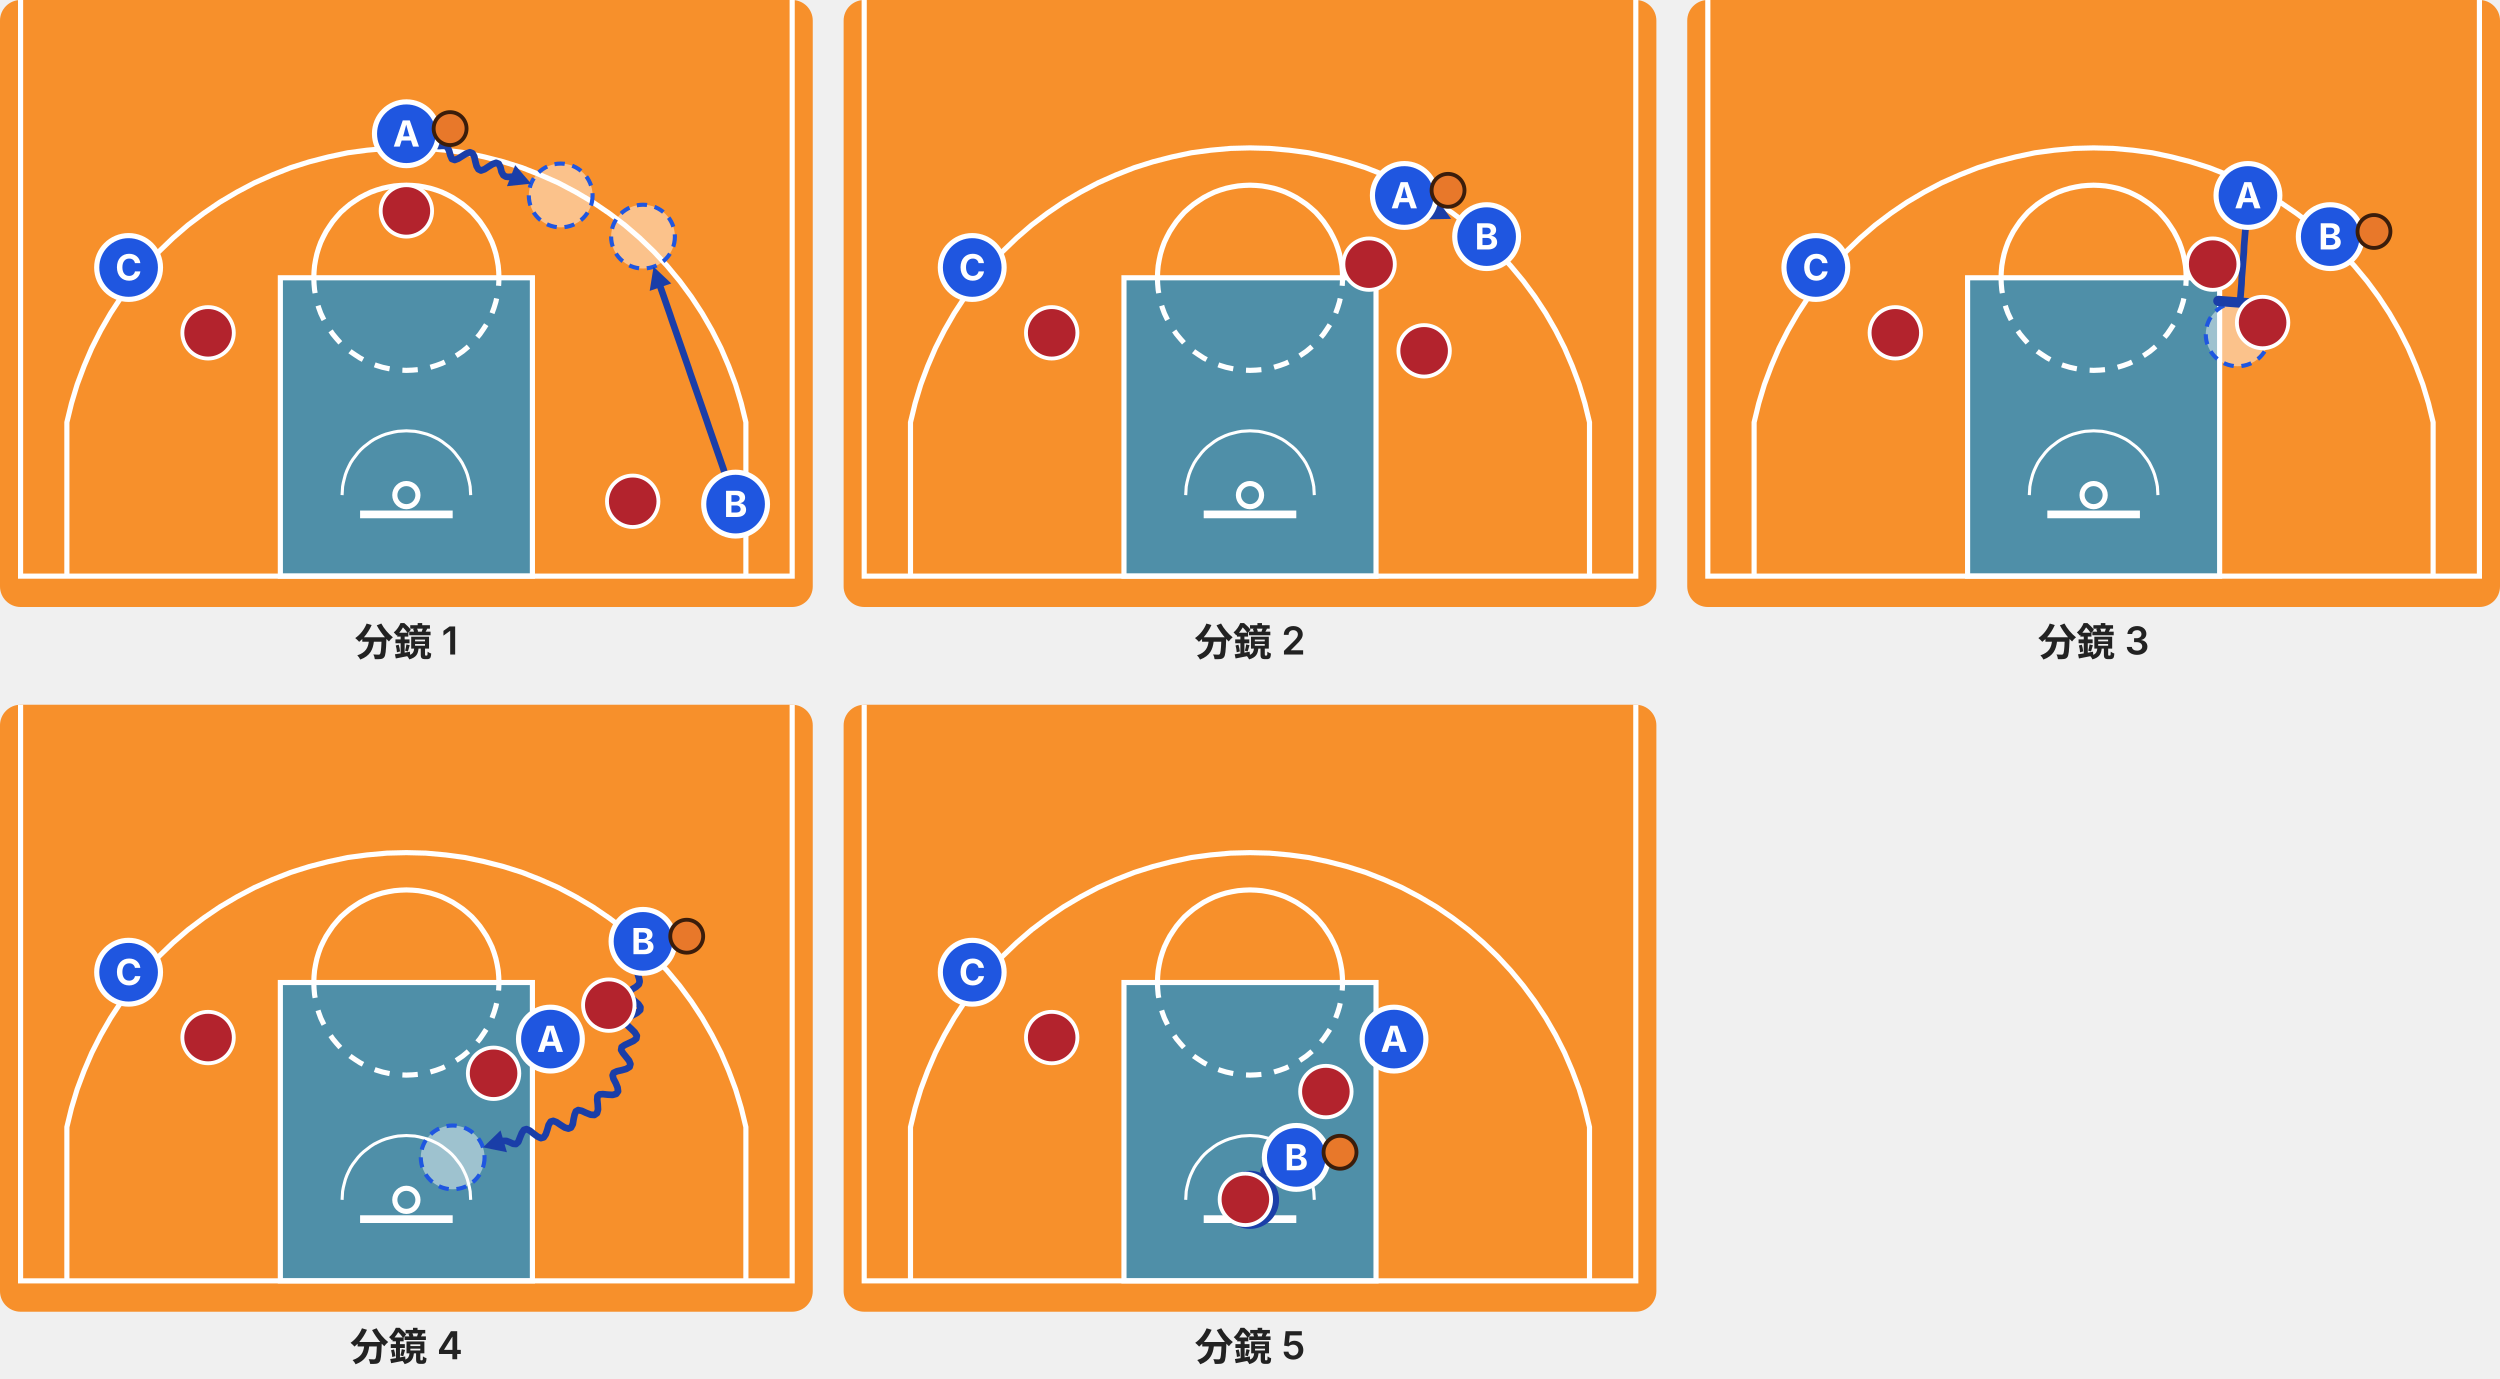
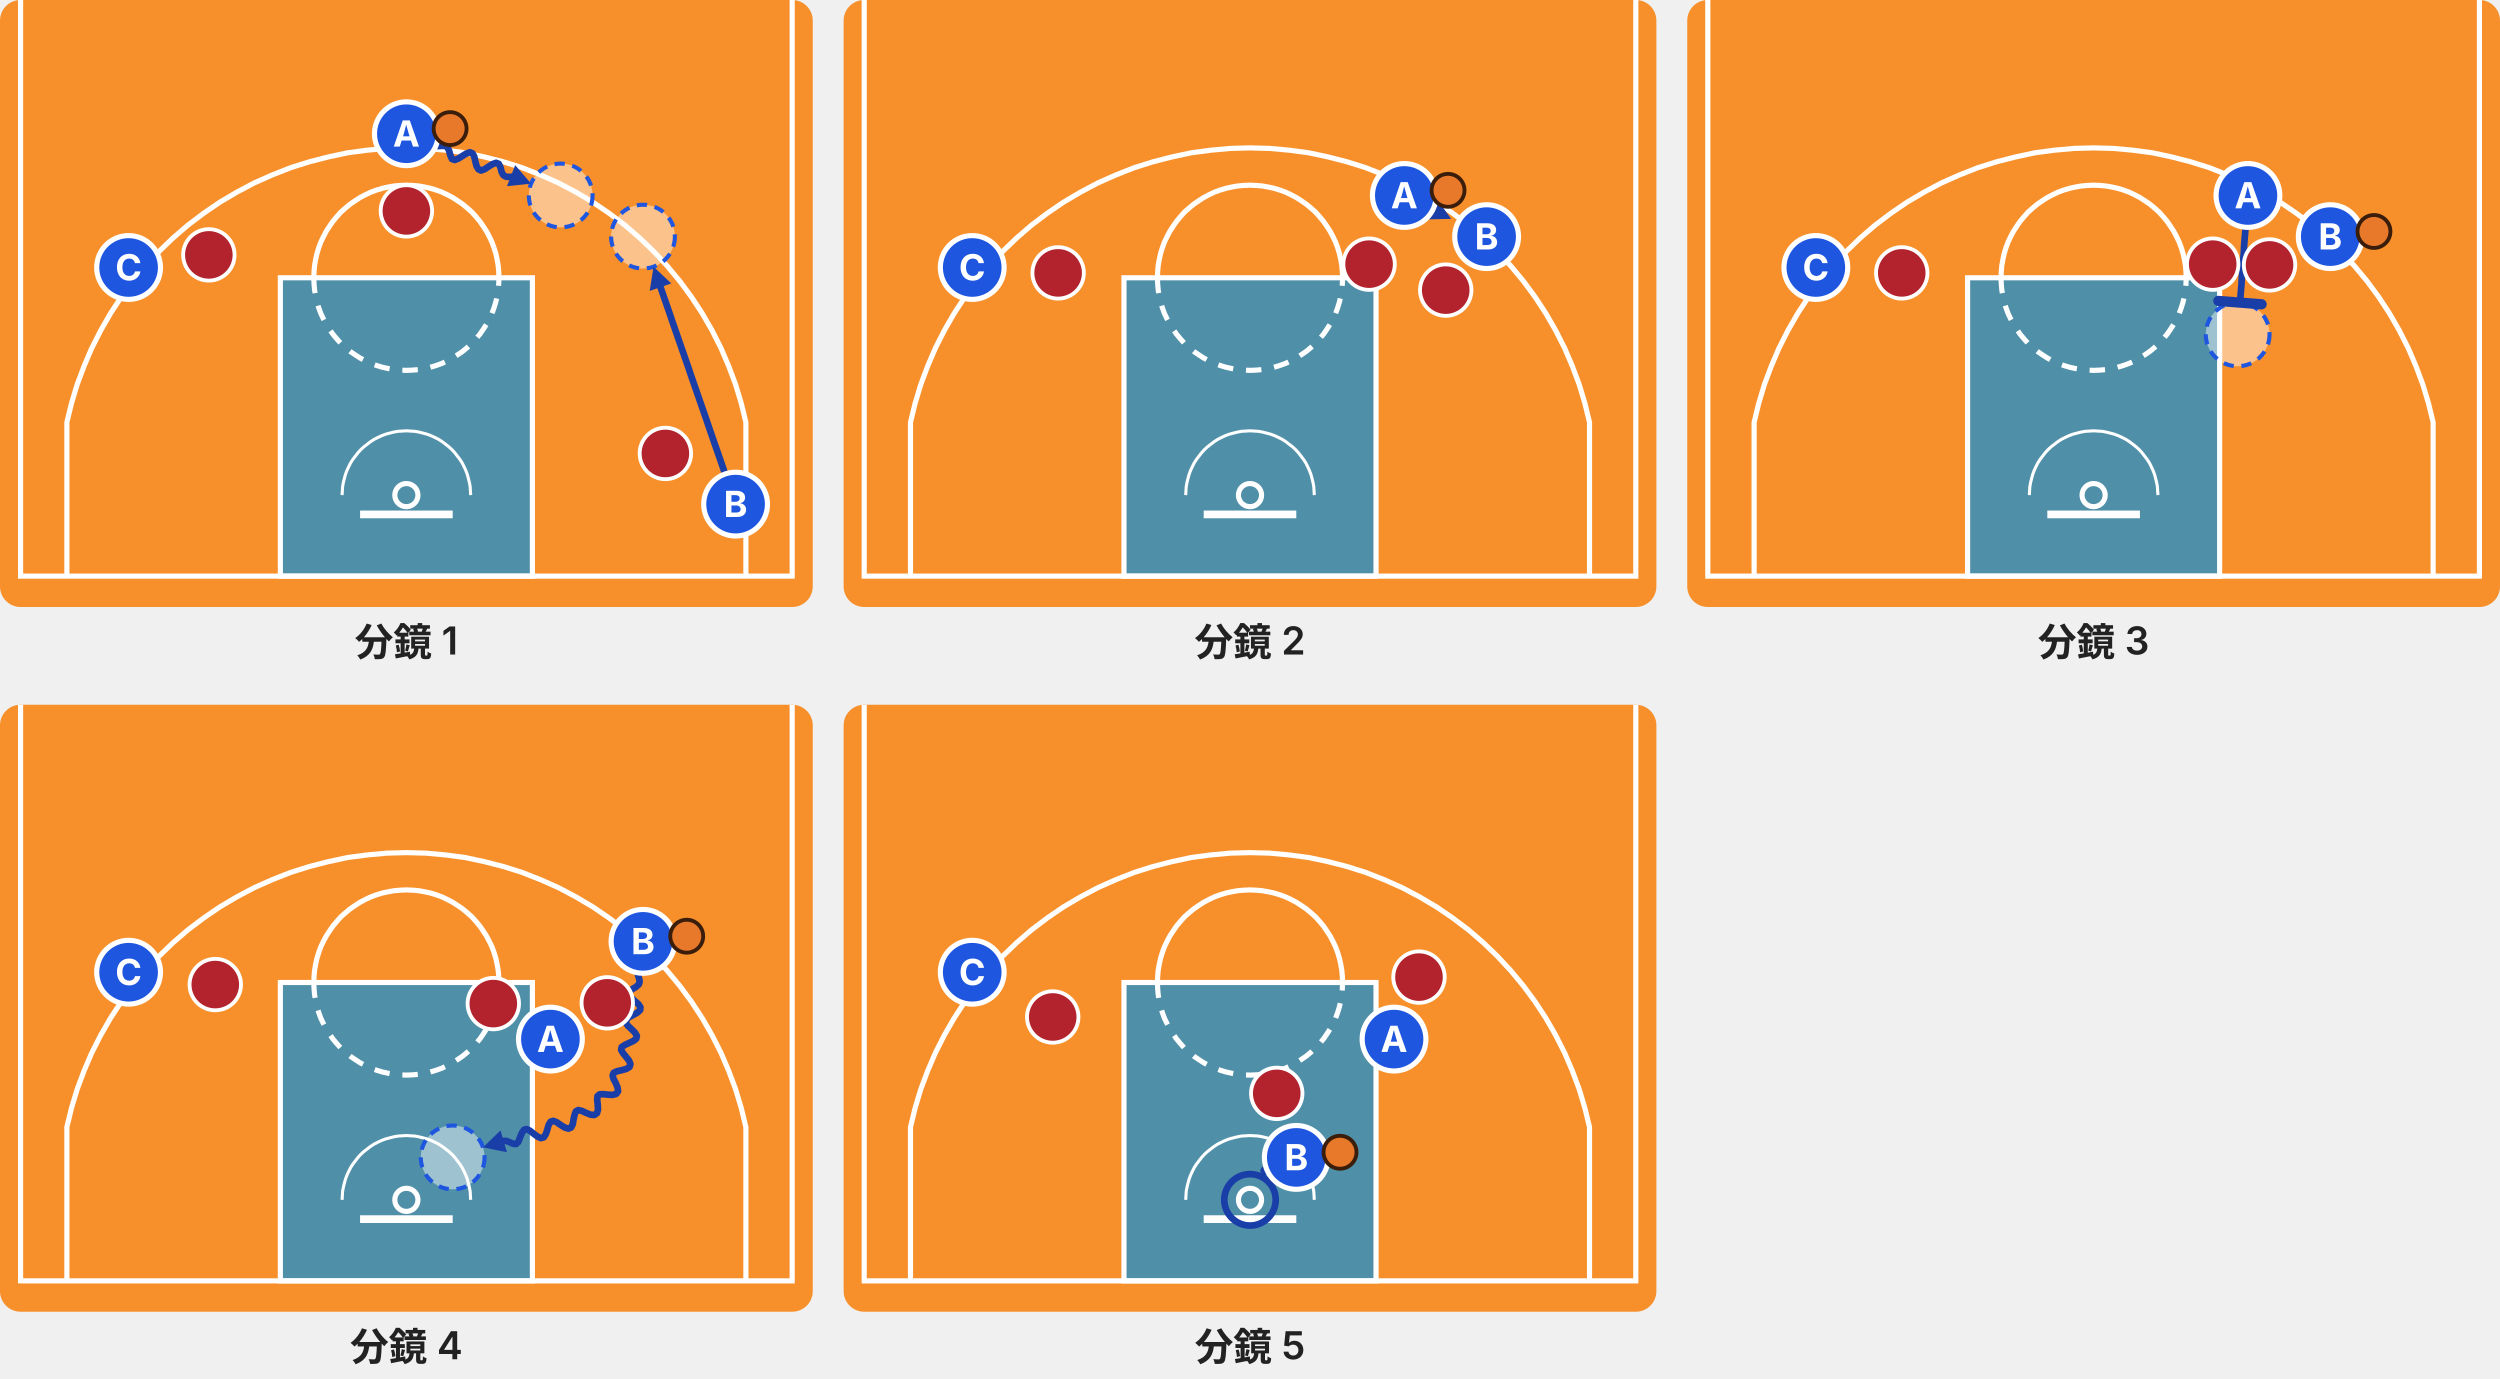
<svg xmlns="http://www.w3.org/2000/svg" viewBox="0 0 972.0 536.0" width="972.0" height="536.0" font-family="-apple-system, 'PingFang TC', 'Noto Sans TC', sans-serif">
  <g transform="translate(0,0)">
    <rect width="316.0" height="236.0" rx="8" fill="#f7902b" />
    <rect x="109.0" y="108.0" width="98.0" height="116.0" fill="#4f8fa8" stroke="#ffffff" stroke-width="2" />
    <polyline points="8.0,0.0 8.0,224.0 308.0,224.0 308.0,0.0" fill="none" stroke="#ffffff" stroke-width="2" />
    <polyline points="194.0,108.0 193.9,105.6 193.7,103.3 193.3,101.0 192.8,98.7 192.1,96.4 191.3,94.2 190.3,92.1 189.2,90.0 187.9,88.0 186.6,86.1 185.1,84.3 183.5,82.5 181.7,80.9 179.9,79.4 178.0,78.1 176.0,76.8 173.9,75.7 171.8,74.7 169.6,73.9 167.3,73.2 165.0,72.7 162.7,72.3 160.4,72.1 158.0,72.0 155.6,72.1 153.3,72.3 151.0,72.7 148.7,73.2 146.4,73.9 144.2,74.7 142.1,75.7 140.0,76.8 138.0,78.1 136.1,79.4 134.3,80.9 132.5,82.5 130.9,84.3 129.4,86.1 128.1,88.0 126.8,90.0 125.7,92.1 124.7,94.2 123.9,96.4 123.2,98.7 122.7,101.0 122.3,103.3 122.1,105.6 122.0,108.0" fill="none" stroke="#ffffff" stroke-width="2" />
    <polyline points="122.0,108.0 122.1,110.4 122.3,112.7 122.7,115.0 123.2,117.3 123.9,119.6 124.7,121.8 125.7,123.9 126.8,126.0 128.1,128.0 129.4,129.9 130.9,131.7 132.5,133.5 134.3,135.1 136.1,136.6 138.0,137.9 140.0,139.2 142.1,140.3 144.2,141.3 146.4,142.1 148.7,142.8 151.0,143.3 153.3,143.7 155.6,143.9 158.0,144.0 160.4,143.9 162.7,143.7 165.0,143.3 167.3,142.8 169.6,142.1 171.8,141.3 173.9,140.3 176.0,139.2 178.0,137.9 179.9,136.6 181.7,135.1 183.5,133.5 185.1,131.7 186.6,129.9 187.9,128.0 189.2,126.0 190.3,123.9 191.3,121.8 192.1,119.6 192.8,117.3 193.3,115.0 193.7,112.7 193.9,110.4 194.0,108.0" fill="none" stroke="#ffffff" stroke-width="2" stroke-dasharray="6 5" />
    <polyline points="290.0,224.0 290.0,164.2 288.2,156.8 286.0,149.5 283.3,142.3 280.3,135.3 276.8,128.4 273.0,121.8 268.8,115.4 264.3,109.3 259.4,103.4 254.2,97.8 248.7,92.5 242.9,87.5 236.8,82.9 230.5,78.6 223.9,74.7 217.1,71.1 210.1,68.0 203.0,65.2 195.7,62.9 188.3,61.0 180.8,59.4 173.3,58.4 165.6,57.7 158.0,57.5 150.4,57.7 142.7,58.4 135.2,59.4 127.7,61.0 120.3,62.9 113.0,65.2 105.9,68.0 98.9,71.1 92.1,74.7 85.5,78.6 79.2,82.9 73.1,87.5 67.3,92.5 61.8,97.8 56.6,103.4 51.7,109.3 47.2,115.4 43.0,121.8 39.2,128.4 35.7,135.3 32.7,142.3 30.0,149.5 27.8,156.8 26.0,164.2 26.0,224.0" fill="none" stroke="#ffffff" stroke-width="2" />
    <polyline points="183.0,192.5 182.9,190.9 182.8,189.2 182.5,187.6 182.1,186.0 181.7,184.5 181.1,182.9 180.4,181.4 179.7,180.0 178.8,178.6 177.8,177.3 176.8,176.0 175.7,174.8 174.5,173.7 173.2,172.7 171.9,171.7 170.5,170.8 169.1,170.1 167.6,169.4 166.0,168.8 164.5,168.4 162.9,168.0 161.3,167.7 159.6,167.6 158.0,167.5 156.4,167.6 154.7,167.7 153.1,168.0 151.5,168.4 150.0,168.8 148.4,169.4 146.9,170.1 145.5,170.8 144.1,171.7 142.8,172.7 141.5,173.7 140.3,174.8 139.2,176.0 138.2,177.3 137.2,178.6 136.3,180.0 135.6,181.4 134.9,182.9 134.3,184.5 133.9,186.0 133.5,187.6 133.2,189.2 133.1,190.9 133.0,192.5" fill="none" stroke="#ffffff" stroke-width="1.2" />
    <line x1="140.0" y1="200.0" x2="176.0" y2="200.0" stroke="#ffffff" stroke-width="3" />
    <circle cx="158.0" cy="192.5" r="4.5" fill="none" stroke="#ffffff" stroke-width="2" />
    <circle cx="218.0" cy="76.0" r="12.4" fill="#ffffff" fill-opacity="0.45" stroke="#1f56e0" stroke-width="1.6" stroke-dasharray="4 3" />
    <circle cx="250.0" cy="92.0" r="12.4" fill="#ffffff" fill-opacity="0.45" stroke="#1f56e0" stroke-width="1.6" stroke-dasharray="4 3" />
    <polyline points="169.5,56.6 170.6,56.8 171.8,56.7 173.0,56.7 174.0,57.3 174.6,58.6 175.1,60.4 175.7,61.8 176.8,62.2 178.1,61.7 179.7,60.7 181.3,59.7 182.7,59.2 183.7,59.6 184.4,60.9 184.8,62.7 185.3,64.6 186.0,65.8 187.0,66.3 188.4,65.8 189.9,64.8 191.5,63.8 192.9,63.3 193.9,63.7 194.6,65.1 195.0,66.8 195.7,68.1 196.7,68.7 197.8,68.8 199.0,68.7 200.2,68.9 200.2,68.9" fill="none" stroke="#1a3ea8" stroke-width="2.6" stroke-linecap="round" stroke-linejoin="round" />
    <polygon points="206.5,71.4 200.3,64.2 197.1,72.4" fill="#1a3ea8" />
    <polyline points="281.9,184.3 281.2,182.1 280.4,179.8 279.6,177.5 278.8,175.2 278.0,172.9 277.2,170.6 276.4,168.3 275.6,166.0 274.8,163.6 274.0,161.3 273.2,159.0 272.4,156.7 271.6,154.4 270.8,152.1 270.0,149.8 269.2,147.5 268.4,145.2 267.6,142.8 266.8,140.5 266.0,138.2 265.2,135.9 264.4,133.6 263.6,131.3 262.8,129.0 262.0,126.7 261.2,124.4 260.4,122.0 259.6,119.7 258.8,117.4 258.0,115.1 257.2,112.8 256.4,110.5 256.3,110.1" fill="none" stroke="#1a3ea8" stroke-width="2.6" stroke-linecap="round" stroke-linejoin="round" />
    <polygon points="254.1,103.7 252.6,113.1 261.0,110.2" fill="#1a3ea8" />
    <circle cx="158.0" cy="82.0" r="10.0" fill="#b3232d" stroke="#fff" stroke-width="1.5" />
-     <circle cx="246.0" cy="194.9" r="10.0" fill="#b3232d" stroke="#fff" stroke-width="1.5" />
-     <circle cx="80.9" cy="129.4" r="10.0" fill="#b3232d" stroke="#fff" stroke-width="1.5" />
+     <circle cx="258.7" cy="176.3" r="10.0" fill="#b3232d" stroke="#fff" stroke-width="1.5" />
+     <circle cx="81.2" cy="99.1" r="10.0" fill="#b3232d" stroke="#fff" stroke-width="1.5" />
    <circle cx="158.0" cy="52.0" r="12.4" fill="#1f56e0" stroke="#fff" stroke-width="2" />
    <text x="158.0" y="57.0" font-size="14" font-weight="700" fill="#fff" text-anchor="middle">A</text>
    <circle cx="286.0" cy="196.0" r="12.4" fill="#1f56e0" stroke="#fff" stroke-width="2" />
    <text x="286.0" y="201.0" font-size="14" font-weight="700" fill="#fff" text-anchor="middle">B</text>
    <circle cx="50.0" cy="104.0" r="12.4" fill="#1f56e0" stroke="#fff" stroke-width="2" />
    <text x="50.0" y="109.0" font-size="14" font-weight="700" fill="#fff" text-anchor="middle">C</text>
    <circle cx="175.0" cy="50.0" r="6.4" fill="#e8782a" stroke="#3b1d0b" stroke-width="1.5" />
    <text x="158.0" y="255.0" font-size="15" font-weight="600" fill="#222" text-anchor="middle">分鏡 1</text>
  </g>
  <g transform="translate(328,0)">
    <rect width="316.0" height="236.0" rx="8" fill="#f7902b" />
    <rect x="109.0" y="108.0" width="98.0" height="116.0" fill="#4f8fa8" stroke="#ffffff" stroke-width="2" />
    <polyline points="8.0,0.0 8.0,224.0 308.0,224.0 308.0,0.0" fill="none" stroke="#ffffff" stroke-width="2" />
    <polyline points="194.0,108.0 193.9,105.6 193.7,103.3 193.3,101.0 192.8,98.7 192.1,96.4 191.3,94.2 190.3,92.1 189.2,90.0 187.9,88.0 186.6,86.1 185.1,84.3 183.5,82.5 181.7,80.9 179.9,79.4 178.0,78.1 176.0,76.8 173.9,75.7 171.8,74.7 169.6,73.9 167.3,73.2 165.0,72.7 162.7,72.3 160.4,72.1 158.0,72.0 155.6,72.1 153.3,72.3 151.0,72.7 148.7,73.2 146.4,73.9 144.2,74.7 142.1,75.7 140.0,76.8 138.0,78.1 136.1,79.4 134.3,80.9 132.5,82.5 130.9,84.3 129.4,86.1 128.1,88.0 126.8,90.0 125.7,92.1 124.7,94.2 123.9,96.4 123.2,98.7 122.7,101.0 122.3,103.3 122.1,105.6 122.0,108.0" fill="none" stroke="#ffffff" stroke-width="2" />
    <polyline points="122.0,108.0 122.1,110.4 122.3,112.7 122.7,115.0 123.2,117.3 123.9,119.6 124.7,121.8 125.7,123.9 126.8,126.0 128.1,128.0 129.4,129.9 130.9,131.7 132.5,133.5 134.3,135.1 136.1,136.6 138.0,137.9 140.0,139.2 142.1,140.3 144.2,141.3 146.4,142.1 148.7,142.8 151.0,143.3 153.3,143.7 155.6,143.9 158.0,144.0 160.4,143.9 162.7,143.7 165.0,143.3 167.3,142.8 169.6,142.1 171.8,141.3 173.9,140.3 176.0,139.2 178.0,137.9 179.9,136.6 181.7,135.1 183.5,133.5 185.1,131.7 186.6,129.9 187.9,128.0 189.2,126.0 190.3,123.9 191.3,121.8 192.1,119.6 192.8,117.3 193.3,115.0 193.7,112.7 193.9,110.4 194.0,108.0" fill="none" stroke="#ffffff" stroke-width="2" stroke-dasharray="6 5" />
    <polyline points="290.0,224.0 290.0,164.2 288.2,156.8 286.0,149.5 283.3,142.3 280.3,135.3 276.8,128.4 273.0,121.8 268.8,115.4 264.3,109.3 259.4,103.4 254.2,97.8 248.7,92.5 242.9,87.5 236.8,82.9 230.5,78.6 223.9,74.7 217.1,71.1 210.1,68.0 203.0,65.2 195.7,62.9 188.3,61.0 180.8,59.4 173.3,58.4 165.6,57.7 158.0,57.5 150.4,57.7 142.7,58.4 135.2,59.4 127.7,61.0 120.3,62.9 113.0,65.2 105.9,68.0 98.9,71.1 92.1,74.7 85.5,78.6 79.2,82.9 73.1,87.5 67.3,92.5 61.8,97.8 56.6,103.4 51.7,109.3 47.2,115.4 43.0,121.8 39.2,128.4 35.7,135.3 32.7,142.3 30.0,149.5 27.8,156.8 26.0,164.2 26.0,224.0" fill="none" stroke="#ffffff" stroke-width="2" />
    <polyline points="183.0,192.5 182.9,190.9 182.8,189.2 182.5,187.6 182.1,186.0 181.7,184.5 181.1,182.9 180.4,181.4 179.7,180.0 178.8,178.6 177.8,177.3 176.8,176.0 175.7,174.8 174.5,173.7 173.2,172.7 171.9,171.7 170.5,170.8 169.1,170.1 167.6,169.4 166.0,168.8 164.5,168.4 162.9,168.0 161.3,167.7 159.6,167.6 158.0,167.5 156.4,167.6 154.7,167.7 153.1,168.0 151.5,168.4 150.0,168.8 148.4,169.4 146.9,170.1 145.5,170.8 144.1,171.7 142.8,172.7 141.5,173.7 140.3,174.8 139.2,176.0 138.2,177.3 137.2,178.6 136.3,180.0 135.6,181.4 134.9,182.9 134.3,184.5 133.9,186.0 133.5,187.6 133.2,189.2 133.1,190.9 133.0,192.5" fill="none" stroke="#ffffff" stroke-width="1.2" />
    <line x1="140.0" y1="200.0" x2="176.0" y2="200.0" stroke="#ffffff" stroke-width="3" />
    <circle cx="158.0" cy="192.5" r="4.5" fill="none" stroke="#ffffff" stroke-width="2" />
    <polyline points="229.1,81.5 230.1,82.1" fill="none" stroke="#1a3ea8" stroke-width="2.6" stroke-linecap="round" stroke-linejoin="round" stroke-dasharray="7 6" />
    <polygon points="236.2,85.1 230.7,77.4 226.7,85.3" fill="#1a3ea8" />
    <circle cx="204.3" cy="102.7" r="10.0" fill="#b3232d" stroke="#fff" stroke-width="1.5" />
-     <circle cx="225.7" cy="136.4" r="10.0" fill="#b3232d" stroke="#fff" stroke-width="1.5" />
-     <circle cx="80.9" cy="129.4" r="10.0" fill="#b3232d" stroke="#fff" stroke-width="1.5" />
+     <circle cx="234.1" cy="112.8" r="10.0" fill="#b3232d" stroke="#fff" stroke-width="1.5" />
+     <circle cx="83.4" cy="106.1" r="10.0" fill="#b3232d" stroke="#fff" stroke-width="1.5" />
    <circle cx="218.0" cy="76.0" r="12.4" fill="#1f56e0" stroke="#fff" stroke-width="2" />
    <text x="218.0" y="81.0" font-size="14" font-weight="700" fill="#fff" text-anchor="middle">A</text>
    <circle cx="250.0" cy="92.0" r="12.4" fill="#1f56e0" stroke="#fff" stroke-width="2" />
    <text x="250.0" y="97.0" font-size="14" font-weight="700" fill="#fff" text-anchor="middle">B</text>
    <circle cx="50.0" cy="104.0" r="12.4" fill="#1f56e0" stroke="#fff" stroke-width="2" />
    <text x="50.0" y="109.0" font-size="14" font-weight="700" fill="#fff" text-anchor="middle">C</text>
    <circle cx="235.0" cy="74.0" r="6.4" fill="#e8782a" stroke="#3b1d0b" stroke-width="1.5" />
    <text x="158.0" y="255.0" font-size="15" font-weight="600" fill="#222" text-anchor="middle">分鏡 2</text>
  </g>
  <g transform="translate(656,0)">
    <rect width="316.0" height="236.0" rx="8" fill="#f7902b" />
    <rect x="109.0" y="108.0" width="98.0" height="116.0" fill="#4f8fa8" stroke="#ffffff" stroke-width="2" />
    <polyline points="8.0,0.0 8.0,224.0 308.0,224.0 308.0,0.0" fill="none" stroke="#ffffff" stroke-width="2" />
    <polyline points="194.0,108.0 193.9,105.6 193.7,103.3 193.3,101.0 192.8,98.7 192.1,96.4 191.3,94.2 190.3,92.1 189.2,90.0 187.9,88.0 186.6,86.1 185.1,84.3 183.5,82.5 181.7,80.9 179.9,79.4 178.0,78.1 176.0,76.8 173.9,75.7 171.8,74.7 169.6,73.9 167.3,73.2 165.0,72.7 162.7,72.3 160.4,72.1 158.0,72.0 155.6,72.1 153.3,72.3 151.0,72.7 148.7,73.2 146.4,73.9 144.2,74.7 142.1,75.7 140.0,76.8 138.0,78.1 136.1,79.4 134.3,80.9 132.5,82.5 130.9,84.3 129.4,86.1 128.1,88.0 126.8,90.0 125.7,92.1 124.7,94.2 123.9,96.4 123.2,98.7 122.7,101.0 122.3,103.3 122.1,105.6 122.0,108.0" fill="none" stroke="#ffffff" stroke-width="2" />
    <polyline points="122.0,108.0 122.1,110.4 122.3,112.7 122.7,115.0 123.2,117.3 123.9,119.6 124.7,121.8 125.7,123.9 126.8,126.0 128.1,128.0 129.4,129.9 130.9,131.7 132.5,133.5 134.3,135.1 136.1,136.6 138.0,137.9 140.0,139.2 142.1,140.3 144.2,141.3 146.4,142.1 148.7,142.8 151.0,143.3 153.3,143.7 155.6,143.9 158.0,144.0 160.4,143.9 162.7,143.7 165.0,143.3 167.3,142.8 169.6,142.1 171.8,141.3 173.9,140.3 176.0,139.2 178.0,137.9 179.9,136.6 181.7,135.1 183.5,133.5 185.1,131.7 186.6,129.9 187.9,128.0 189.2,126.0 190.3,123.9 191.3,121.8 192.1,119.6 192.8,117.3 193.3,115.0 193.7,112.7 193.9,110.4 194.0,108.0" fill="none" stroke="#ffffff" stroke-width="2" stroke-dasharray="6 5" />
    <polyline points="290.0,224.0 290.0,164.2 288.2,156.8 286.0,149.5 283.3,142.3 280.3,135.3 276.8,128.4 273.0,121.8 268.8,115.4 264.3,109.3 259.4,103.4 254.2,97.8 248.7,92.5 242.9,87.5 236.8,82.9 230.5,78.6 223.9,74.7 217.1,71.1 210.1,68.0 203.0,65.2 195.7,62.9 188.3,61.0 180.8,59.4 173.3,58.4 165.6,57.7 158.0,57.5 150.4,57.7 142.7,58.4 135.2,59.4 127.7,61.0 120.3,62.9 113.0,65.2 105.9,68.0 98.9,71.1 92.1,74.7 85.5,78.6 79.2,82.9 73.1,87.5 67.3,92.5 61.8,97.8 56.6,103.4 51.7,109.3 47.2,115.4 43.0,121.8 39.2,128.4 35.7,135.3 32.7,142.3 30.0,149.5 27.8,156.8 26.0,164.2 26.0,224.0" fill="none" stroke="#ffffff" stroke-width="2" />
    <polyline points="183.0,192.5 182.9,190.9 182.8,189.2 182.5,187.6 182.1,186.0 181.7,184.5 181.1,182.9 180.4,181.4 179.7,180.0 178.8,178.6 177.8,177.3 176.8,176.0 175.7,174.8 174.5,173.7 173.2,172.7 171.9,171.7 170.5,170.8 169.1,170.1 167.6,169.4 166.0,168.8 164.5,168.4 162.9,168.0 161.3,167.7 159.6,167.6 158.0,167.5 156.4,167.6 154.7,167.7 153.1,168.0 151.5,168.4 150.0,168.8 148.4,169.4 146.9,170.1 145.5,170.8 144.1,171.7 142.8,172.7 141.5,173.7 140.3,174.8 139.2,176.0 138.2,177.3 137.2,178.6 136.3,180.0 135.6,181.4 134.9,182.9 134.3,184.5 133.9,186.0 133.5,187.6 133.2,189.2 133.1,190.9 133.0,192.5" fill="none" stroke="#ffffff" stroke-width="1.2" />
    <line x1="140.0" y1="200.0" x2="176.0" y2="200.0" stroke="#ffffff" stroke-width="3" />
    <circle cx="158.0" cy="192.5" r="4.5" fill="none" stroke="#ffffff" stroke-width="2" />
    <circle cx="214.0" cy="130.0" r="12.4" fill="#ffffff" fill-opacity="0.45" stroke="#1f56e0" stroke-width="1.6" stroke-dasharray="4 3" />
    <polyline points="217.1,88.4 216.9,90.7 216.7,93.2 216.5,95.6 216.4,98.1 216.2,100.5 216.0,103.0 215.8,105.5 215.6,107.9 215.5,110.4 215.3,112.8 215.1,115.3 214.9,117.6" fill="none" stroke="#1a3ea8" stroke-width="2.6" stroke-linecap="round" stroke-linejoin="round" />
    <line x1="223.3" y1="118.3" x2="206.5" y2="117.0" stroke="#1a3ea8" stroke-width="4" stroke-linecap="round" />
    <circle cx="204.3" cy="102.7" r="10.0" fill="#b3232d" stroke="#fff" stroke-width="1.5" />
-     <circle cx="223.7" cy="125.4" r="10.0" fill="#b3232d" stroke="#fff" stroke-width="1.5" />
-     <circle cx="80.9" cy="129.4" r="10.0" fill="#b3232d" stroke="#fff" stroke-width="1.5" />
+     <circle cx="226.4" cy="103.0" r="10.0" fill="#b3232d" stroke="#fff" stroke-width="1.5" />
+     <circle cx="83.4" cy="106.1" r="10.0" fill="#b3232d" stroke="#fff" stroke-width="1.5" />
    <circle cx="218.0" cy="76.0" r="12.4" fill="#1f56e0" stroke="#fff" stroke-width="2" />
    <text x="218.0" y="81.0" font-size="14" font-weight="700" fill="#fff" text-anchor="middle">A</text>
    <circle cx="250.0" cy="92.0" r="12.4" fill="#1f56e0" stroke="#fff" stroke-width="2" />
    <text x="250.0" y="97.0" font-size="14" font-weight="700" fill="#fff" text-anchor="middle">B</text>
    <circle cx="50.0" cy="104.0" r="12.4" fill="#1f56e0" stroke="#fff" stroke-width="2" />
    <text x="50.0" y="109.0" font-size="14" font-weight="700" fill="#fff" text-anchor="middle">C</text>
    <circle cx="267.0" cy="90.0" r="6.4" fill="#e8782a" stroke="#3b1d0b" stroke-width="1.5" />
    <text x="158.0" y="255.0" font-size="15" font-weight="600" fill="#222" text-anchor="middle">分鏡 3</text>
  </g>
  <g transform="translate(0,274)">
    <rect width="316.0" height="236.0" rx="8" fill="#f7902b" />
    <rect x="109.0" y="108.0" width="98.0" height="116.0" fill="#4f8fa8" stroke="#ffffff" stroke-width="2" />
    <polyline points="8.0,0.0 8.0,224.0 308.0,224.0 308.0,0.0" fill="none" stroke="#ffffff" stroke-width="2" />
    <polyline points="194.0,108.0 193.9,105.6 193.7,103.3 193.3,101.0 192.8,98.7 192.1,96.4 191.3,94.2 190.3,92.1 189.2,90.0 187.9,88.0 186.6,86.1 185.1,84.3 183.5,82.5 181.7,80.9 179.9,79.4 178.0,78.1 176.0,76.8 173.9,75.7 171.8,74.7 169.6,73.9 167.3,73.2 165.0,72.7 162.7,72.3 160.4,72.1 158.0,72.0 155.6,72.1 153.3,72.3 151.0,72.7 148.7,73.2 146.4,73.9 144.2,74.7 142.1,75.7 140.0,76.8 138.0,78.1 136.1,79.4 134.3,80.9 132.5,82.5 130.9,84.3 129.4,86.1 128.1,88.0 126.8,90.0 125.7,92.1 124.7,94.2 123.9,96.4 123.2,98.7 122.7,101.0 122.3,103.3 122.1,105.6 122.0,108.0" fill="none" stroke="#ffffff" stroke-width="2" />
    <polyline points="122.0,108.0 122.1,110.4 122.3,112.7 122.7,115.0 123.2,117.3 123.9,119.6 124.7,121.8 125.7,123.9 126.8,126.0 128.1,128.0 129.4,129.9 130.9,131.7 132.5,133.5 134.3,135.1 136.1,136.6 138.0,137.9 140.0,139.2 142.1,140.3 144.2,141.3 146.4,142.1 148.7,142.8 151.0,143.3 153.3,143.7 155.6,143.9 158.0,144.0 160.4,143.9 162.7,143.7 165.0,143.3 167.3,142.8 169.6,142.1 171.8,141.3 173.9,140.3 176.0,139.2 178.0,137.9 179.9,136.6 181.7,135.1 183.5,133.5 185.1,131.7 186.6,129.9 187.9,128.0 189.2,126.0 190.3,123.9 191.3,121.8 192.1,119.6 192.8,117.3 193.3,115.0 193.7,112.7 193.9,110.4 194.0,108.0" fill="none" stroke="#ffffff" stroke-width="2" stroke-dasharray="6 5" />
    <polyline points="290.0,224.0 290.0,164.2 288.2,156.8 286.0,149.5 283.3,142.3 280.3,135.3 276.8,128.4 273.0,121.8 268.8,115.4 264.3,109.3 259.4,103.4 254.2,97.8 248.7,92.5 242.9,87.5 236.8,82.9 230.5,78.6 223.9,74.7 217.1,71.1 210.1,68.0 203.0,65.2 195.7,62.9 188.3,61.0 180.8,59.4 173.3,58.4 165.6,57.7 158.0,57.5 150.4,57.7 142.7,58.4 135.2,59.4 127.7,61.0 120.3,62.9 113.0,65.2 105.9,68.0 98.9,71.1 92.1,74.7 85.5,78.6 79.2,82.9 73.1,87.5 67.3,92.5 61.8,97.8 56.6,103.4 51.7,109.3 47.2,115.4 43.0,121.8 39.2,128.4 35.7,135.3 32.7,142.3 30.0,149.5 27.8,156.8 26.0,164.2 26.0,224.0" fill="none" stroke="#ffffff" stroke-width="2" />
    <polyline points="183.0,192.5 182.9,190.9 182.8,189.2 182.5,187.6 182.1,186.0 181.7,184.5 181.1,182.9 180.4,181.4 179.7,180.0 178.8,178.6 177.8,177.3 176.8,176.0 175.7,174.8 174.5,173.7 173.2,172.7 171.9,171.7 170.5,170.8 169.1,170.1 167.6,169.4 166.0,168.8 164.5,168.4 162.9,168.0 161.3,167.7 159.6,167.6 158.0,167.5 156.4,167.6 154.7,167.7 153.1,168.0 151.5,168.4 150.0,168.8 148.4,169.4 146.9,170.1 145.5,170.8 144.1,171.7 142.8,172.7 141.5,173.7 140.3,174.8 139.2,176.0 138.2,177.3 137.2,178.6 136.3,180.0 135.6,181.4 134.9,182.9 134.3,184.5 133.9,186.0 133.5,187.6 133.2,189.2 133.1,190.9 133.0,192.5" fill="none" stroke="#ffffff" stroke-width="1.2" />
    <line x1="140.0" y1="200.0" x2="176.0" y2="200.0" stroke="#ffffff" stroke-width="3" />
    <circle cx="158.0" cy="192.5" r="4.5" fill="none" stroke="#ffffff" stroke-width="2" />
    <circle cx="176.0" cy="176.0" r="12.4" fill="#ffffff" fill-opacity="0.45" stroke="#1f56e0" stroke-width="1.6" stroke-dasharray="4 3" />
    <polyline points="247.9,104.2 248.1,105.3 248.5,106.5 248.7,107.6 248.4,108.7 247.3,109.7 245.8,110.6 244.7,111.6 244.5,112.7 245.4,113.9 246.8,115.2 248.2,116.4 249.0,117.6 248.9,118.7 247.8,119.7 246.2,120.6 244.5,121.5 243.5,122.5 243.3,123.6 244.1,124.8 245.5,126.1 246.8,127.4 247.6,128.7 247.4,129.8 246.3,130.7 244.6,131.5 242.9,132.3 241.7,133.1 241.5,134.2 242.2,135.4 243.4,136.9 244.6,138.4 245.1,139.7 244.8,140.8 243.5,141.6 241.7,142.1 239.9,142.5 238.6,143.1 238.2,144.1 238.5,145.4 239.4,147.1 240.1,148.8 240.3,150.3 239.6,151.3 238.2,151.7 236.3,151.6 234.4,151.4 233.1,151.5 232.3,152.2 232.2,153.6 232.4,155.5 232.5,157.4 232.1,158.8 231.1,159.5 229.7,159.4 227.9,158.7 226.2,157.9 224.8,157.6 223.9,158.1 223.4,159.4 223.0,161.2 222.7,163.1 222.0,164.4 221.0,164.8 219.6,164.4 218.0,163.4 216.4,162.3 215.1,161.8 214.1,162.1 213.3,163.4 212.8,165.2 212.2,167.0 211.4,168.2 210.3,168.5 209.0,167.9 207.5,166.8 206.0,165.6 204.7,165.0 203.7,165.3 202.9,166.5 202.2,168.2 201.5,170.0 200.6,170.8 199.5,170.7 198.2,170.1 196.9,169.6 195.7,169.6 194.7,170.0 194.3,170.3" fill="none" stroke="#1a3ea8" stroke-width="2.6" stroke-linecap="round" stroke-linejoin="round" />
    <polygon points="187.8,172.1 197.1,174.0 194.6,165.5" fill="#1a3ea8" />
-     <circle cx="191.9" cy="143.3" r="10.0" fill="#b3232d" stroke="#fff" stroke-width="1.5" />
-     <circle cx="236.7" cy="116.8" r="10.0" fill="#b3232d" stroke="#fff" stroke-width="1.5" />
-     <circle cx="80.9" cy="129.4" r="10.0" fill="#b3232d" stroke="#fff" stroke-width="1.5" />
+     <circle cx="191.8" cy="116.2" r="10.0" fill="#b3232d" stroke="#fff" stroke-width="1.5" />
+     <circle cx="236.1" cy="115.9" r="10.0" fill="#b3232d" stroke="#fff" stroke-width="1.5" />
+     <circle cx="83.7" cy="108.8" r="10.0" fill="#b3232d" stroke="#fff" stroke-width="1.5" />
    <circle cx="214.0" cy="130.0" r="12.4" fill="#1f56e0" stroke="#fff" stroke-width="2" />
    <text x="214.0" y="135.0" font-size="14" font-weight="700" fill="#fff" text-anchor="middle">A</text>
    <circle cx="250.0" cy="92.0" r="12.4" fill="#1f56e0" stroke="#fff" stroke-width="2" />
    <text x="250.0" y="97.0" font-size="14" font-weight="700" fill="#fff" text-anchor="middle">B</text>
    <circle cx="50.0" cy="104.0" r="12.4" fill="#1f56e0" stroke="#fff" stroke-width="2" />
    <text x="50.0" y="109.0" font-size="14" font-weight="700" fill="#fff" text-anchor="middle">C</text>
    <circle cx="267.0" cy="90.0" r="6.4" fill="#e8782a" stroke="#3b1d0b" stroke-width="1.5" />
    <text x="158.0" y="255.0" font-size="15" font-weight="600" fill="#222" text-anchor="middle">分鏡 4</text>
  </g>
  <g transform="translate(328,274)">
    <rect width="316.0" height="236.0" rx="8" fill="#f7902b" />
    <rect x="109.0" y="108.0" width="98.0" height="116.0" fill="#4f8fa8" stroke="#ffffff" stroke-width="2" />
    <polyline points="8.0,0.0 8.0,224.0 308.0,224.0 308.0,0.0" fill="none" stroke="#ffffff" stroke-width="2" />
    <polyline points="194.0,108.0 193.9,105.6 193.7,103.3 193.3,101.0 192.8,98.7 192.1,96.4 191.3,94.2 190.3,92.1 189.2,90.0 187.9,88.0 186.6,86.1 185.1,84.3 183.5,82.5 181.7,80.9 179.9,79.4 178.0,78.1 176.0,76.8 173.9,75.7 171.8,74.7 169.6,73.9 167.3,73.2 165.0,72.7 162.7,72.3 160.4,72.1 158.0,72.0 155.6,72.1 153.3,72.3 151.0,72.7 148.7,73.2 146.4,73.9 144.2,74.7 142.1,75.7 140.0,76.8 138.0,78.1 136.1,79.4 134.3,80.9 132.5,82.5 130.9,84.3 129.4,86.1 128.1,88.0 126.8,90.0 125.7,92.1 124.7,94.2 123.9,96.4 123.2,98.7 122.7,101.0 122.3,103.3 122.1,105.6 122.0,108.0" fill="none" stroke="#ffffff" stroke-width="2" />
    <polyline points="122.0,108.0 122.1,110.4 122.3,112.7 122.7,115.0 123.2,117.3 123.9,119.6 124.7,121.8 125.7,123.9 126.8,126.0 128.1,128.0 129.4,129.9 130.9,131.7 132.5,133.5 134.3,135.1 136.1,136.6 138.0,137.9 140.0,139.2 142.1,140.3 144.2,141.3 146.4,142.1 148.7,142.8 151.0,143.3 153.3,143.7 155.6,143.9 158.0,144.0 160.4,143.9 162.7,143.7 165.0,143.3 167.3,142.8 169.6,142.1 171.8,141.3 173.9,140.3 176.0,139.2 178.0,137.9 179.9,136.6 181.7,135.1 183.5,133.5 185.1,131.7 186.6,129.9 187.9,128.0 189.2,126.0 190.3,123.9 191.3,121.8 192.1,119.6 192.8,117.3 193.3,115.0 193.7,112.7 193.9,110.4 194.0,108.0" fill="none" stroke="#ffffff" stroke-width="2" stroke-dasharray="6 5" />
    <polyline points="290.0,224.0 290.0,164.2 288.2,156.8 286.0,149.5 283.3,142.3 280.3,135.3 276.8,128.4 273.0,121.8 268.8,115.4 264.3,109.3 259.4,103.4 254.2,97.8 248.7,92.5 242.9,87.5 236.8,82.9 230.5,78.6 223.9,74.7 217.1,71.1 210.1,68.0 203.0,65.2 195.7,62.9 188.3,61.0 180.8,59.4 173.3,58.4 165.6,57.7 158.0,57.5 150.4,57.7 142.7,58.4 135.2,59.4 127.7,61.0 120.3,62.9 113.0,65.2 105.9,68.0 98.9,71.1 92.1,74.7 85.5,78.6 79.2,82.9 73.1,87.5 67.3,92.5 61.8,97.8 56.6,103.4 51.7,109.3 47.2,115.4 43.0,121.8 39.2,128.4 35.7,135.3 32.7,142.3 30.0,149.5 27.8,156.8 26.0,164.2 26.0,224.0" fill="none" stroke="#ffffff" stroke-width="2" />
    <polyline points="183.0,192.5 182.9,190.9 182.8,189.2 182.5,187.6 182.1,186.0 181.7,184.5 181.1,182.9 180.4,181.4 179.7,180.0 178.8,178.6 177.8,177.3 176.8,176.0 175.7,174.8 174.5,173.7 173.2,172.7 171.9,171.7 170.5,170.8 169.1,170.1 167.6,169.4 166.0,168.8 164.5,168.4 162.9,168.0 161.3,167.7 159.6,167.6 158.0,167.5 156.4,167.6 154.7,167.7 153.1,168.0 151.5,168.4 150.0,168.8 148.4,169.4 146.9,170.1 145.5,170.8 144.1,171.7 142.8,172.7 141.5,173.7 140.3,174.8 139.2,176.0 138.2,177.3 137.2,178.6 136.3,180.0 135.6,181.4 134.9,182.9 134.3,184.5 133.9,186.0 133.5,187.6 133.2,189.2 133.1,190.9 133.0,192.5" fill="none" stroke="#ffffff" stroke-width="1.2" />
    <line x1="140.0" y1="200.0" x2="176.0" y2="200.0" stroke="#ffffff" stroke-width="3" />
    <circle cx="158.0" cy="192.5" r="4.5" fill="none" stroke="#ffffff" stroke-width="2" />
    <polyline points="164.6,180.6 164.0,181.0 162.7,182.5 162.2,183.4" fill="none" stroke="#1a3ea8" stroke-width="3.6" stroke-linecap="round" stroke-linejoin="round" stroke-dasharray="1 6" />
    <circle cx="158.0" cy="192.5" r="10.0" fill="none" stroke="#1a3ea8" stroke-width="2.6" />
-     <circle cx="156.2" cy="192.3" r="10.0" fill="#b3232d" stroke="#fff" stroke-width="1.5" />
-     <circle cx="187.5" cy="150.4" r="10.0" fill="#b3232d" stroke="#fff" stroke-width="1.5" />
-     <circle cx="80.9" cy="129.4" r="10.0" fill="#b3232d" stroke="#fff" stroke-width="1.5" />
+     <circle cx="168.4" cy="151.1" r="10.0" fill="#b3232d" stroke="#fff" stroke-width="1.5" />
+     <circle cx="223.7" cy="105.9" r="10.0" fill="#b3232d" stroke="#fff" stroke-width="1.5" />
+     <circle cx="81.3" cy="121.4" r="10.0" fill="#b3232d" stroke="#fff" stroke-width="1.5" />
    <circle cx="214.0" cy="130.0" r="12.4" fill="#1f56e0" stroke="#fff" stroke-width="2" />
    <text x="214.0" y="135.0" font-size="14" font-weight="700" fill="#fff" text-anchor="middle">A</text>
    <circle cx="176.0" cy="176.0" r="12.4" fill="#1f56e0" stroke="#fff" stroke-width="2" />
    <text x="176.0" y="181.0" font-size="14" font-weight="700" fill="#fff" text-anchor="middle">B</text>
    <circle cx="50.0" cy="104.0" r="12.4" fill="#1f56e0" stroke="#fff" stroke-width="2" />
    <text x="50.0" y="109.0" font-size="14" font-weight="700" fill="#fff" text-anchor="middle">C</text>
    <circle cx="193.0" cy="174.0" r="6.4" fill="#e8782a" stroke="#3b1d0b" stroke-width="1.5" />
    <text x="158.0" y="255.0" font-size="15" font-weight="600" fill="#222" text-anchor="middle">分鏡 5</text>
  </g>
</svg>
